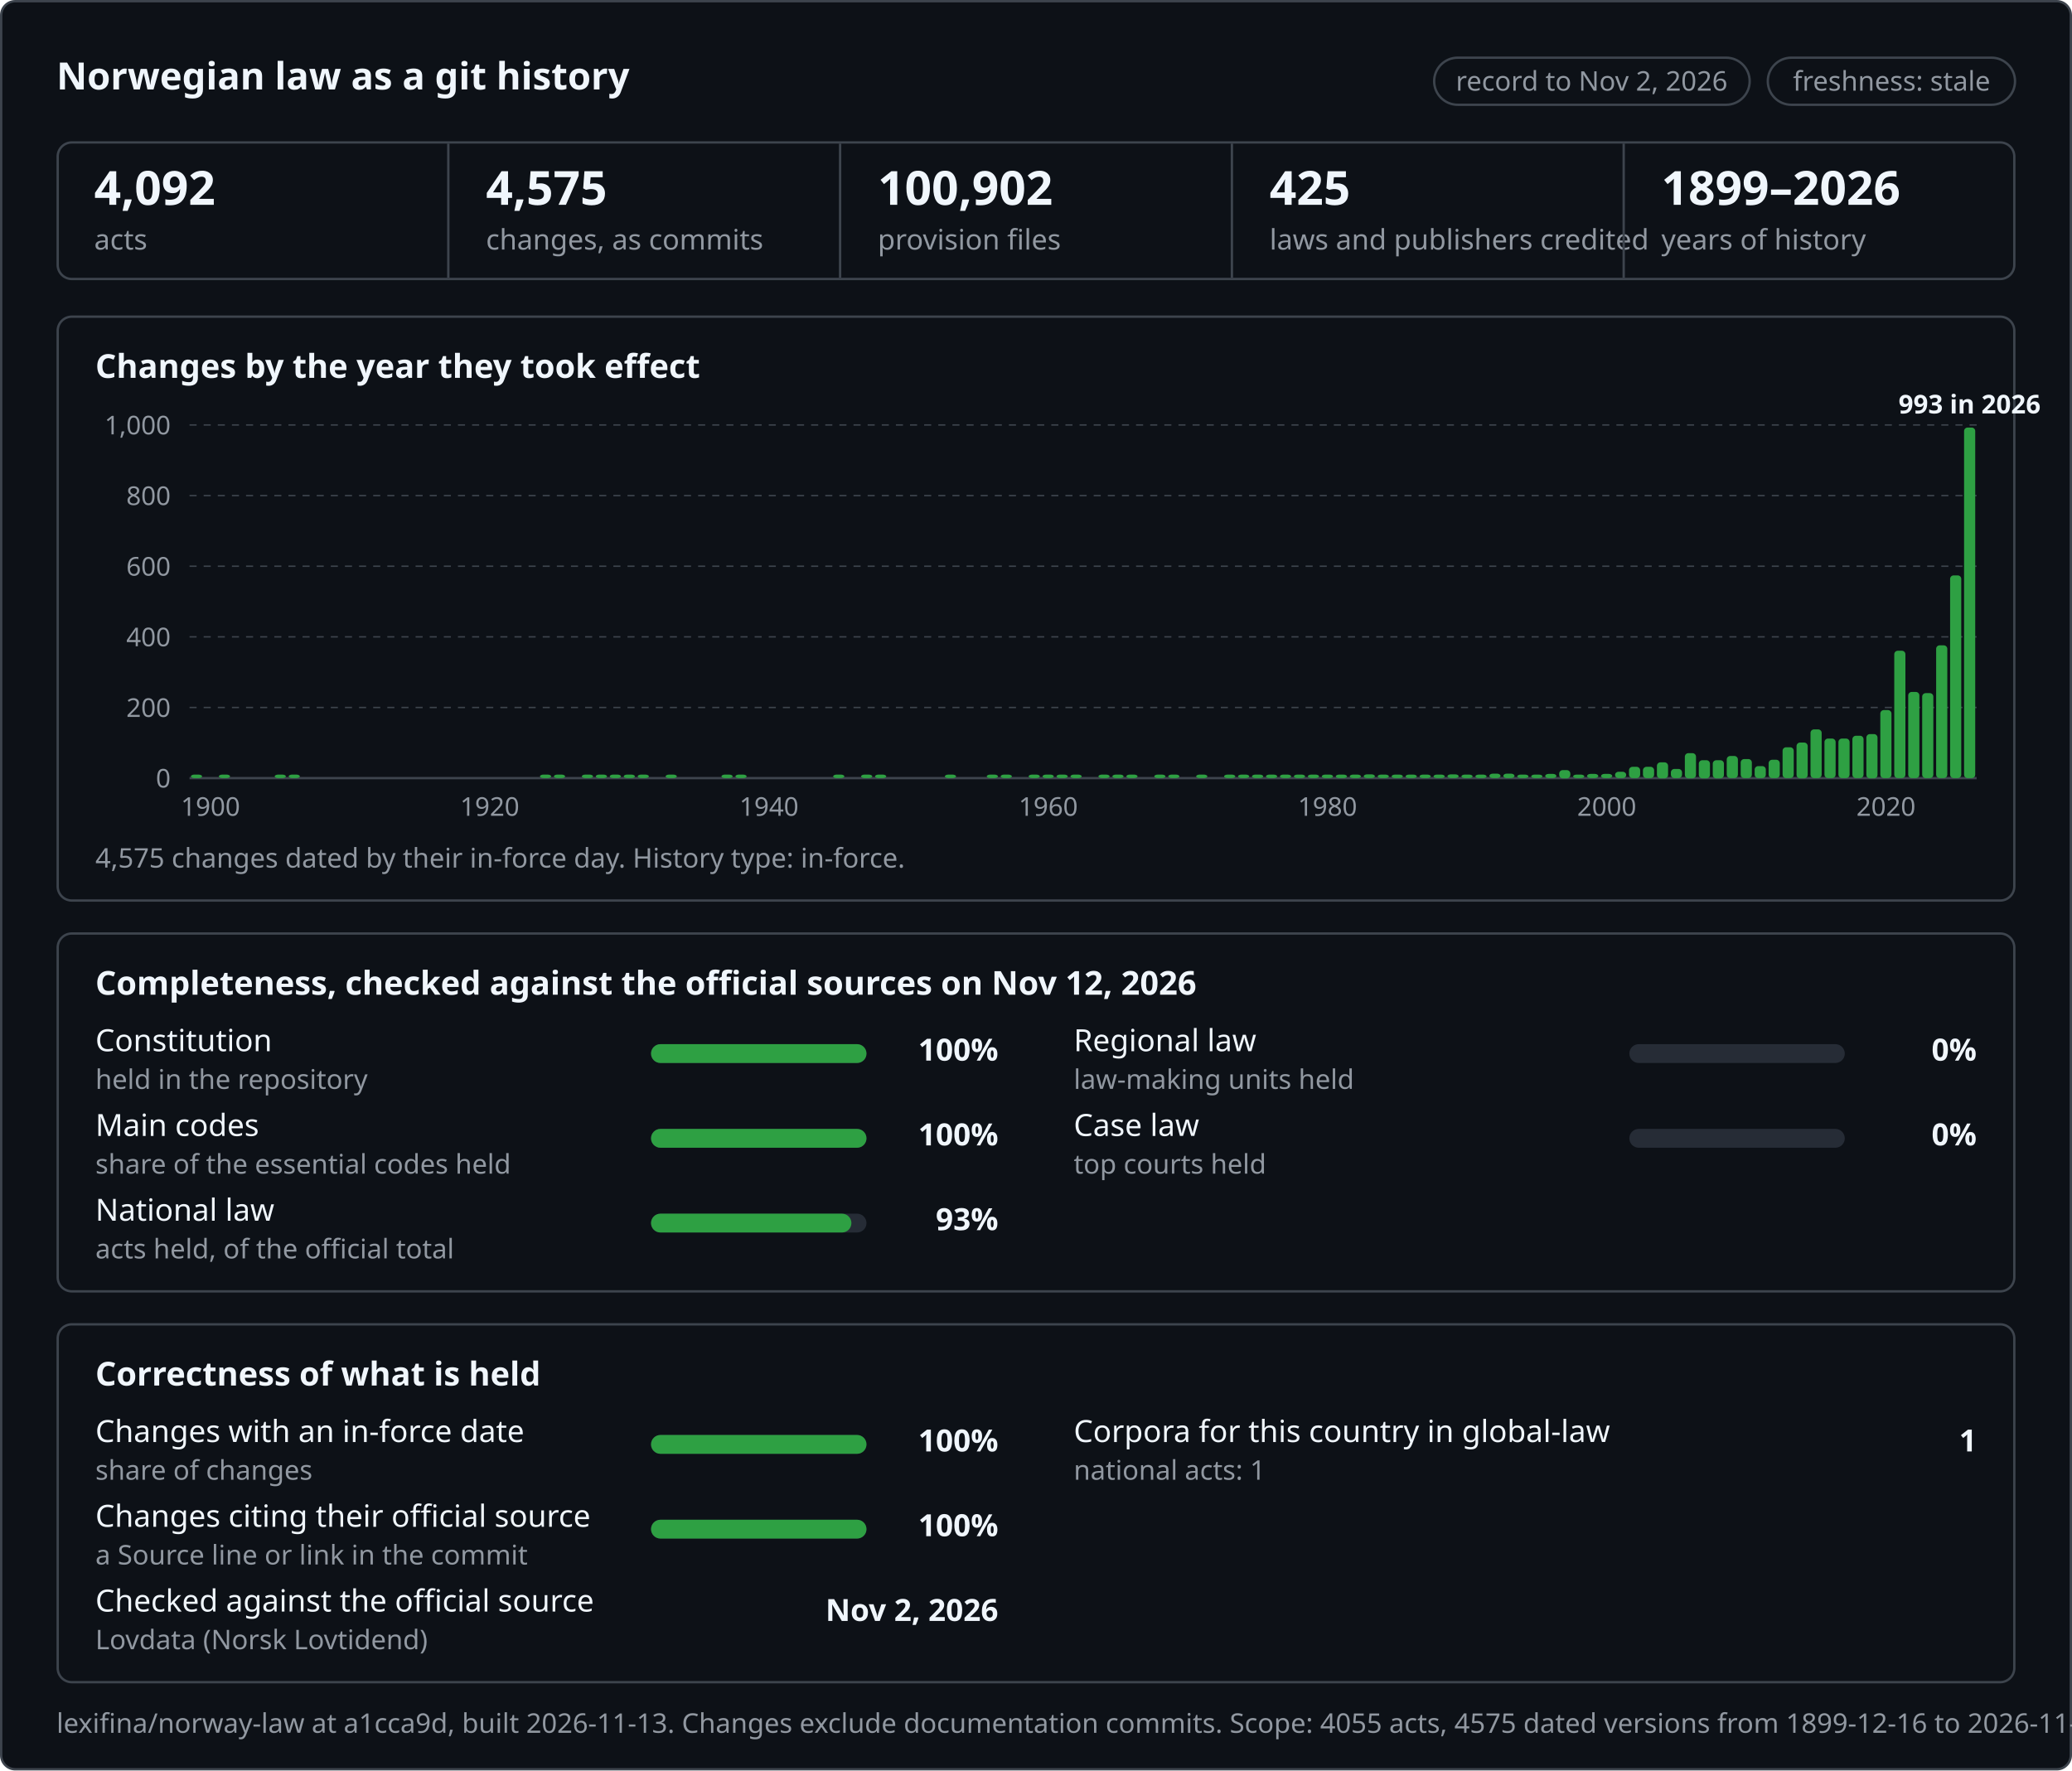
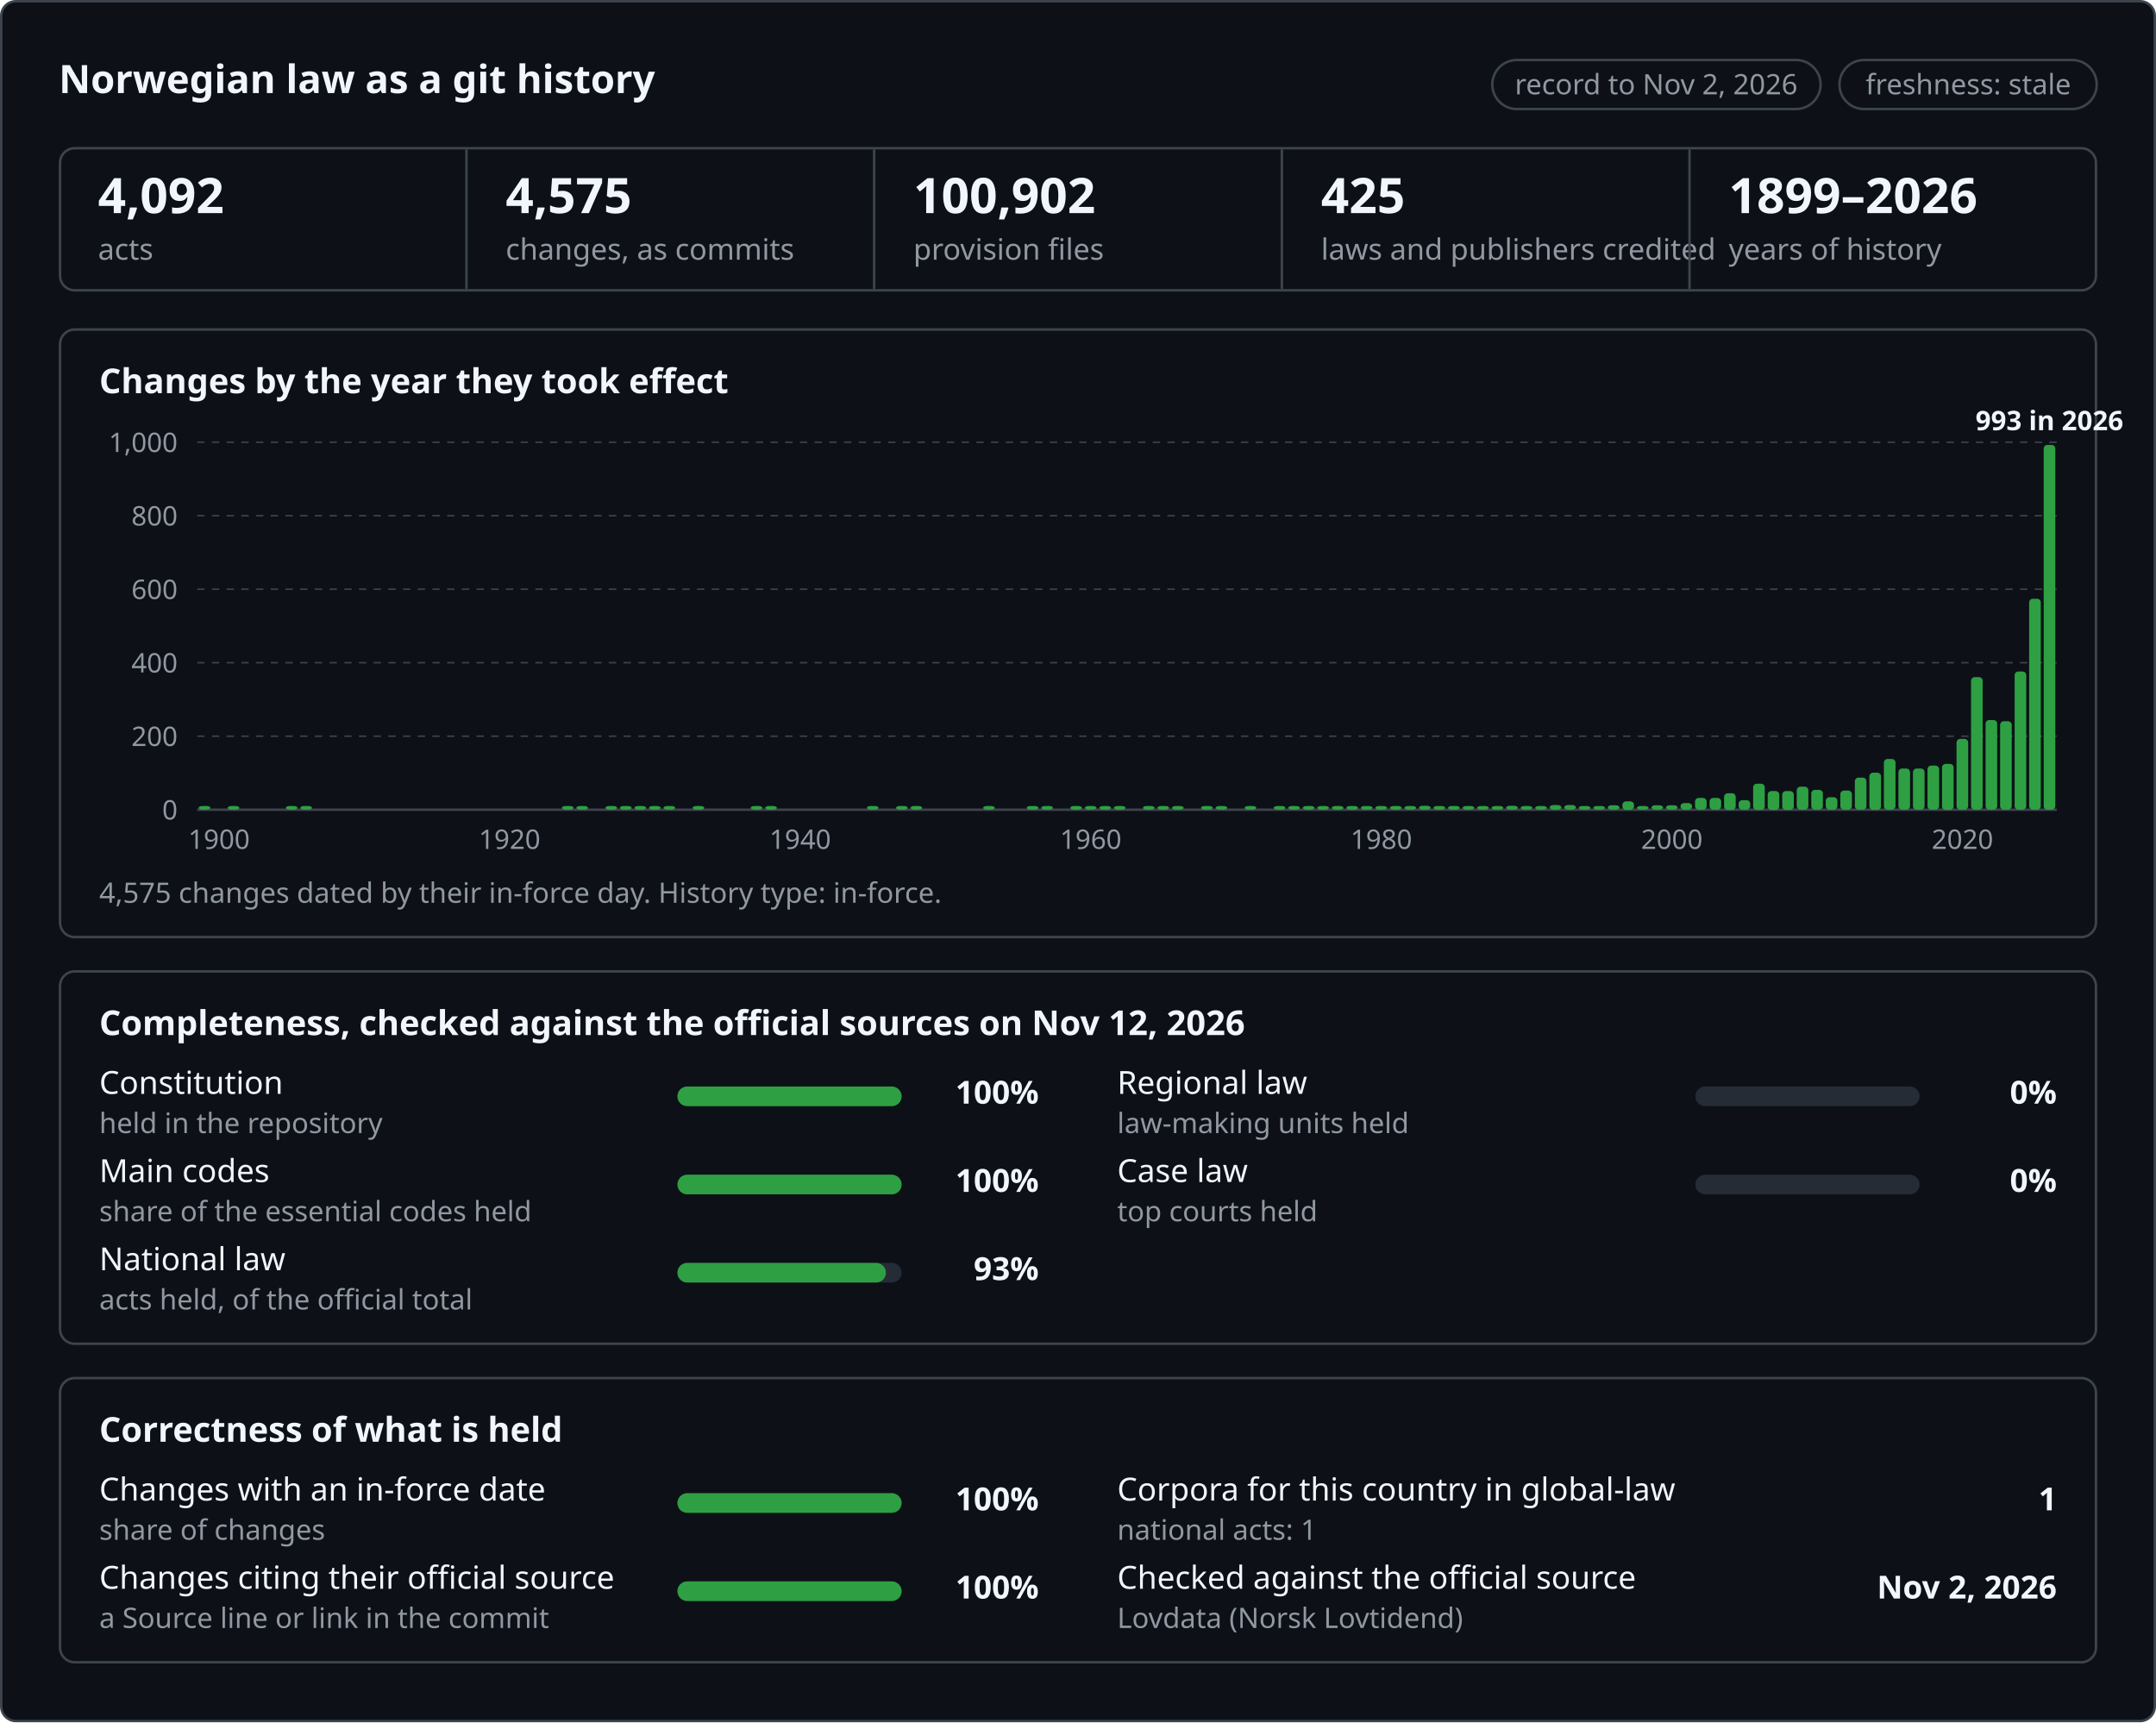
- <svg xmlns="http://www.w3.org/2000/svg" width="880" height="752" viewBox="0 0 880 752" font-family="-apple-system,BlinkMacSystemFont,Segoe UI,Noto Sans,Helvetica,Arial,sans-serif">
-   <rect x="0.5" y="0.5" width="879" height="751" rx="6" fill="#0d1117" stroke="#3d444d" />
+ <svg xmlns="http://www.w3.org/2000/svg" width="880" height="703" viewBox="0 0 880 703" font-family="-apple-system,BlinkMacSystemFont,Segoe UI,Noto Sans,Helvetica,Arial,sans-serif">
+   <rect x="0.5" y="0.5" width="879" height="702" rx="6" fill="#0d1117" stroke="#3d444d" />
  <text x="24" y="38" font-size="16" font-weight="600" fill="#f0f6fc">Norwegian law as a git history</text>
  <rect x="609.1" y="24.5" width="134" height="20" rx="10" fill="none" stroke="#3d444d" />
  <text x="676.0" y="38.5" font-size="11.5" font-weight="500" text-anchor="middle" fill="#9198a1">record to Nov 2, 2026</text>
  <rect x="750.8" y="24.5" width="105" height="20" rx="10" fill="none" stroke="#3d444d" />
  <text x="803.4" y="38.5" font-size="11.5" font-weight="500" text-anchor="middle" fill="#9198a1">freshness: stale</text>
  <rect x="24.5" y="60.5" width="831" height="58" rx="6" fill="#0d1117" stroke="#3d444d" />
  <text x="40.0" y="87" font-size="20" font-weight="600" fill="#f0f6fc">4,092</text>
  <text x="40.0" y="106" font-size="12" fill="#9198a1">acts</text>
  <line x1="190.4" y1="61" x2="190.4" y2="118" stroke="#3d444d" />
  <text x="206.4" y="87" font-size="20" font-weight="600" fill="#f0f6fc">4,575</text>
  <text x="206.4" y="106" font-size="12" fill="#9198a1">changes, as commits</text>
  <line x1="356.8" y1="61" x2="356.8" y2="118" stroke="#3d444d" />
  <text x="372.8" y="87" font-size="20" font-weight="600" fill="#f0f6fc">100,902</text>
  <text x="372.8" y="106" font-size="12" fill="#9198a1">provision files</text>
  <line x1="523.2" y1="61" x2="523.2" y2="118" stroke="#3d444d" />
  <text x="539.2" y="87" font-size="20" font-weight="600" fill="#f0f6fc">425</text>
  <text x="539.2" y="106" font-size="12" fill="#9198a1" textLength="142" lengthAdjust="spacingAndGlyphs">laws and publishers credited</text>
  <line x1="689.6" y1="61" x2="689.6" y2="118" stroke="#3d444d" />
  <text x="705.6" y="87" font-size="20" font-weight="600" fill="#f0f6fc">1899–2026</text>
  <text x="705.6" y="106" font-size="12" fill="#9198a1">years of history</text>
  <rect x="24.5" y="134.5" width="831" height="248" rx="6" fill="#0d1117" stroke="#3d444d" />
  <text x="40.5" y="160.5" font-size="14" font-weight="600" fill="#f0f6fc">Changes by the year they took effect</text>
  <line x1="80.5" y1="330.5" x2="839.5" y2="330.5" stroke="#3d444d" stroke-width="1" />
  <text x="72.5" y="334.5" font-size="11" text-anchor="end" fill="#9198a1">0</text>
  <line x1="80.5" y1="300.5" x2="839.5" y2="300.5" stroke="#3d444d" stroke-width="0.6" stroke-dasharray="3 3" />
  <text x="72.5" y="304.5" font-size="11" text-anchor="end" fill="#9198a1">200</text>
  <line x1="80.5" y1="270.5" x2="839.5" y2="270.5" stroke="#3d444d" stroke-width="0.6" stroke-dasharray="3 3" />
  <text x="72.5" y="274.5" font-size="11" text-anchor="end" fill="#9198a1">400</text>
  <line x1="80.5" y1="240.5" x2="839.5" y2="240.5" stroke="#3d444d" stroke-width="0.6" stroke-dasharray="3 3" />
  <text x="72.5" y="244.5" font-size="11" text-anchor="end" fill="#9198a1">600</text>
  <line x1="80.5" y1="210.5" x2="839.5" y2="210.5" stroke="#3d444d" stroke-width="0.6" stroke-dasharray="3 3" />
  <text x="72.5" y="214.5" font-size="11" text-anchor="end" fill="#9198a1">800</text>
  <line x1="80.5" y1="180.5" x2="839.5" y2="180.5" stroke="#3d444d" stroke-width="0.6" stroke-dasharray="3 3" />
  <text x="72.5" y="184.5" font-size="11" text-anchor="end" fill="#9198a1">1,000</text>
  <rect x="81.09" y="329.0" width="4.74" height="1.5" rx="1.5" fill="#2ea043" />
  <text x="89.4" y="346.5" font-size="11" text-anchor="middle" fill="#9198a1">1900</text>
  <rect x="92.95" y="329.0" width="4.74" height="1.5" rx="1.5" fill="#2ea043" />
  <rect x="116.67" y="329.0" width="4.74" height="1.5" rx="1.5" fill="#2ea043" />
  <rect x="122.60" y="329.0" width="4.74" height="1.5" rx="1.5" fill="#2ea043" />
  <text x="208.0" y="346.5" font-size="11" text-anchor="middle" fill="#9198a1">1920</text>
  <rect x="229.34" y="329.0" width="4.74" height="1.5" rx="1.5" fill="#2ea043" />
  <rect x="235.26" y="329.0" width="4.74" height="1.5" rx="1.5" fill="#2ea043" />
  <rect x="247.12" y="329.0" width="4.74" height="1.5" rx="1.5" fill="#2ea043" />
  <rect x="253.05" y="329.0" width="4.74" height="1.5" rx="1.5" fill="#2ea043" />
  <rect x="258.98" y="329.0" width="4.74" height="1.5" rx="1.5" fill="#2ea043" />
  <rect x="264.91" y="329.0" width="4.74" height="1.5" rx="1.5" fill="#2ea043" />
  <rect x="270.84" y="329.0" width="4.74" height="1.5" rx="1.5" fill="#2ea043" />
  <rect x="282.70" y="329.0" width="4.74" height="1.5" rx="1.5" fill="#2ea043" />
  <rect x="306.42" y="329.0" width="4.74" height="1.5" rx="1.5" fill="#2ea043" />
  <rect x="312.35" y="329.0" width="4.74" height="1.5" rx="1.5" fill="#2ea043" />
  <text x="326.6" y="346.5" font-size="11" text-anchor="middle" fill="#9198a1">1940</text>
  <rect x="353.86" y="329.0" width="4.74" height="1.5" rx="1.5" fill="#2ea043" />
  <rect x="365.72" y="329.0" width="4.74" height="1.5" rx="1.5" fill="#2ea043" />
  <rect x="371.65" y="329.0" width="4.74" height="1.5" rx="1.5" fill="#2ea043" />
  <rect x="401.30" y="329.0" width="4.74" height="1.5" rx="1.5" fill="#2ea043" />
  <rect x="419.09" y="329.0" width="4.74" height="1.5" rx="1.5" fill="#2ea043" />
  <rect x="425.01" y="329.0" width="4.74" height="1.5" rx="1.5" fill="#2ea043" />
  <rect x="436.87" y="329.0" width="4.74" height="1.5" rx="1.5" fill="#2ea043" />
  <rect x="442.80" y="329.0" width="4.74" height="1.5" rx="1.5" fill="#2ea043" />
  <text x="445.2" y="346.5" font-size="11" text-anchor="middle" fill="#9198a1">1960</text>
  <rect x="448.73" y="329.0" width="4.74" height="1.5" rx="1.5" fill="#2ea043" />
  <rect x="454.66" y="329.0" width="4.74" height="1.5" rx="1.5" fill="#2ea043" />
  <rect x="466.52" y="329.0" width="4.74" height="1.5" rx="1.5" fill="#2ea043" />
  <rect x="472.45" y="329.0" width="4.74" height="1.5" rx="1.5" fill="#2ea043" />
  <rect x="478.38" y="329.0" width="4.74" height="1.5" rx="1.5" fill="#2ea043" />
  <rect x="490.24" y="329.0" width="4.74" height="1.5" rx="1.5" fill="#2ea043" />
  <rect x="496.17" y="329.0" width="4.74" height="1.5" rx="1.5" fill="#2ea043" />
  <rect x="508.03" y="329.0" width="4.74" height="1.5" rx="1.5" fill="#2ea043" />
  <rect x="519.89" y="329.0" width="4.74" height="1.5" rx="1.5" fill="#2ea043" />
  <rect x="525.82" y="329.0" width="4.74" height="1.5" rx="1.5" fill="#2ea043" />
  <rect x="531.75" y="329.0" width="4.74" height="1.5" rx="1.5" fill="#2ea043" />
  <rect x="537.68" y="329.0" width="4.74" height="1.5" rx="1.5" fill="#2ea043" />
  <rect x="543.61" y="329.0" width="4.74" height="1.5" rx="1.5" fill="#2ea043" />
  <rect x="549.54" y="329.0" width="4.74" height="1.5" rx="1.5" fill="#2ea043" />
  <rect x="555.47" y="329.0" width="4.74" height="1.5" rx="1.5" fill="#2ea043" />
  <rect x="561.40" y="329.0" width="4.74" height="1.5" rx="1.5" fill="#2ea043" />
  <text x="563.8" y="346.5" font-size="11" text-anchor="middle" fill="#9198a1">1980</text>
  <rect x="567.33" y="329.0" width="4.74" height="1.5" rx="1.5" fill="#2ea043" />
  <rect x="573.26" y="329.0" width="4.74" height="1.5" rx="1.5" fill="#2ea043" />
  <rect x="579.19" y="328.9" width="4.74" height="1.6" rx="1.5" fill="#2ea043" />
  <rect x="585.12" y="329.0" width="4.74" height="1.5" rx="1.5" fill="#2ea043" />
  <rect x="591.05" y="329.0" width="4.74" height="1.5" rx="1.5" fill="#2ea043" />
  <rect x="596.98" y="329.0" width="4.74" height="1.5" rx="1.5" fill="#2ea043" />
  <rect x="602.91" y="329.0" width="4.74" height="1.5" rx="1.5" fill="#2ea043" />
  <rect x="608.84" y="329.0" width="4.74" height="1.5" rx="1.5" fill="#2ea043" />
  <rect x="614.76" y="328.9" width="4.74" height="1.6" rx="1.5" fill="#2ea043" />
  <rect x="620.69" y="329.0" width="4.74" height="1.5" rx="1.5" fill="#2ea043" />
  <rect x="626.62" y="329.0" width="4.74" height="1.5" rx="1.5" fill="#2ea043" />
  <rect x="632.55" y="328.6" width="4.74" height="1.9" rx="1.5" fill="#2ea043" />
  <rect x="638.48" y="328.6" width="4.74" height="1.9" rx="1.5" fill="#2ea043" />
  <rect x="644.41" y="329.0" width="4.74" height="1.5" rx="1.5" fill="#2ea043" />
  <rect x="650.34" y="329.0" width="4.74" height="1.5" rx="1.5" fill="#2ea043" />
  <rect x="656.27" y="328.7" width="4.74" height="1.8" rx="1.5" fill="#2ea043" />
  <rect x="662.20" y="327.1" width="4.74" height="3.5" rx="1.5" fill="#2ea043" />
  <rect x="668.13" y="329.0" width="4.74" height="1.5" rx="1.5" fill="#2ea043" />
  <rect x="674.06" y="328.7" width="4.74" height="1.8" rx="1.5" fill="#2ea043" />
  <rect x="679.99" y="328.7" width="4.74" height="1.8" rx="1.5" fill="#2ea043" />
  <text x="682.4" y="346.5" font-size="11" text-anchor="middle" fill="#9198a1">2000</text>
  <rect x="685.92" y="327.8" width="4.74" height="2.7" rx="1.5" fill="#2ea043" />
  <rect x="691.85" y="325.7" width="4.74" height="4.8" rx="1.5" fill="#2ea043" />
  <rect x="697.78" y="325.7" width="4.74" height="4.8" rx="1.5" fill="#2ea043" />
  <rect x="703.71" y="323.8" width="4.74" height="6.8" rx="1.5" fill="#2ea043" />
  <rect x="709.64" y="326.6" width="4.74" height="3.9" rx="1.5" fill="#2ea043" />
  <rect x="715.57" y="319.9" width="4.74" height="10.7" rx="1.5" fill="#2ea043" />
  <rect x="721.50" y="322.9" width="4.74" height="7.7" rx="1.5" fill="#2ea043" />
  <rect x="727.43" y="322.9" width="4.74" height="7.7" rx="1.5" fill="#2ea043" />
  <rect x="733.36" y="321.1" width="4.74" height="9.4" rx="1.5" fill="#2ea043" />
  <rect x="739.29" y="322.4" width="4.74" height="8.1" rx="1.5" fill="#2ea043" />
  <rect x="745.22" y="325.4" width="4.74" height="5.1" rx="1.5" fill="#2ea043" />
  <rect x="751.15" y="322.7" width="4.74" height="7.8" rx="1.5" fill="#2ea043" />
  <rect x="757.08" y="317.4" width="4.74" height="13.1" rx="1.5" fill="#2ea043" />
  <rect x="763.01" y="315.4" width="4.74" height="15.2" rx="1.5" fill="#2ea043" />
  <rect x="768.94" y="309.8" width="4.74" height="20.7" rx="1.5" fill="#2ea043" />
  <rect x="774.87" y="313.7" width="4.74" height="16.8" rx="1.5" fill="#2ea043" />
  <rect x="780.80" y="313.7" width="4.74" height="16.8" rx="1.5" fill="#2ea043" />
  <rect x="786.73" y="312.5" width="4.74" height="18.0" rx="1.5" fill="#2ea043" />
  <rect x="792.66" y="311.8" width="4.74" height="18.8" rx="1.5" fill="#2ea043" />
  <rect x="798.59" y="301.6" width="4.74" height="28.9" rx="1.5" fill="#2ea043" />
  <text x="801.0" y="346.5" font-size="11" text-anchor="middle" fill="#9198a1">2020</text>
  <rect x="804.51" y="276.4" width="4.74" height="54.1" rx="1.5" fill="#2ea043" />
  <rect x="810.44" y="293.9" width="4.74" height="36.6" rx="1.5" fill="#2ea043" />
  <rect x="816.37" y="294.4" width="4.74" height="36.1" rx="1.5" fill="#2ea043" />
  <rect x="822.30" y="274.1" width="4.74" height="56.4" rx="1.5" fill="#2ea043" />
  <rect x="828.23" y="244.4" width="4.74" height="86.1" rx="1.5" fill="#2ea043" />
  <rect x="834.16" y="181.6" width="4.74" height="148.9" rx="1.5" fill="#2ea043" />
  <text x="836.5" y="175.6" font-size="11" font-weight="600" text-anchor="middle" fill="#f0f6fc">993 in 2026</text>
  <text x="40.5" y="368.5" font-size="11.5" fill="#9198a1">4,575 changes dated by their in-force day. History type: in-force.</text>
  <rect x="24.5" y="396.5" width="831" height="152" rx="6" fill="#0d1117" stroke="#3d444d" />
  <text x="40.5" y="422.5" font-size="14" font-weight="600" fill="#f0f6fc">Completeness, checked against the official sources on Nov 12, 2026</text>
  <text x="40.5" y="446.5" font-size="13" fill="#f0f6fc">Constitution</text>
  <text x="40.5" y="462.5" font-size="11.5" fill="#9198a1">held in the repository</text>
  <g>
    <rect x="276.5" y="443.5" width="91.5" height="8" rx="4" fill="#262c36" />
    <rect x="276.5" y="443.5" width="91.5" height="8" rx="4" fill="#2ea043" />
  </g>
  <text x="424.0" y="450.5" font-size="13" font-weight="600" text-anchor="end" fill="#f0f6fc">100%</text>
  <text x="40.5" y="482.5" font-size="13" fill="#f0f6fc">Main codes</text>
  <text x="40.5" y="498.5" font-size="11.5" fill="#9198a1">share of the essential codes held</text>
  <g>
    <rect x="276.5" y="479.5" width="91.5" height="8" rx="4" fill="#262c36" />
    <rect x="276.5" y="479.5" width="91.5" height="8" rx="4" fill="#2ea043" />
  </g>
  <text x="424.0" y="486.5" font-size="13" font-weight="600" text-anchor="end" fill="#f0f6fc">100%</text>
  <text x="40.5" y="518.5" font-size="13" fill="#f0f6fc">National law</text>
  <text x="40.5" y="534.5" font-size="11.5" fill="#9198a1">acts held, of the official total</text>
  <g>
    <rect x="276.5" y="515.5" width="91.5" height="8" rx="4" fill="#262c36" />
    <rect x="276.5" y="515.5" width="85.1" height="8" rx="4" fill="#2ea043" />
  </g>
  <text x="424.0" y="522.5" font-size="13" font-weight="600" text-anchor="end" fill="#f0f6fc">93%</text>
  <text x="456.0" y="446.5" font-size="13" fill="#f0f6fc">Regional law</text>
  <text x="456.0" y="462.5" font-size="11.5" fill="#9198a1">law-making units held</text>
  <g>
    <rect x="692.0" y="443.5" width="91.5" height="8" rx="4" fill="#262c36" />
  </g>
  <text x="839.5" y="450.5" font-size="13" font-weight="600" text-anchor="end" fill="#f0f6fc">0%</text>
  <text x="456.0" y="482.5" font-size="13" fill="#f0f6fc">Case law</text>
  <text x="456.0" y="498.5" font-size="11.5" fill="#9198a1">top courts held</text>
  <g>
    <rect x="692.0" y="479.5" width="91.5" height="8" rx="4" fill="#262c36" />
  </g>
  <text x="839.5" y="486.5" font-size="13" font-weight="600" text-anchor="end" fill="#f0f6fc">0%</text>
-   <rect x="24.5" y="562.5" width="831" height="152" rx="6" fill="#0d1117" stroke="#3d444d" />
+   <rect x="24.5" y="562.5" width="831" height="116" rx="6" fill="#0d1117" stroke="#3d444d" />
  <text x="40.5" y="588.5" font-size="14" font-weight="600" fill="#f0f6fc">Correctness of what is held</text>
  <text x="40.5" y="612.5" font-size="13" fill="#f0f6fc">Changes with an in-force date</text>
  <text x="40.5" y="628.5" font-size="11.5" fill="#9198a1">share of changes</text>
  <g>
    <rect x="276.5" y="609.5" width="91.5" height="8" rx="4" fill="#262c36" />
    <rect x="276.5" y="609.5" width="91.5" height="8" rx="4" fill="#2ea043" />
  </g>
  <text x="424.0" y="616.5" font-size="13" font-weight="600" text-anchor="end" fill="#f0f6fc">100%</text>
  <text x="40.5" y="648.5" font-size="13" fill="#f0f6fc">Changes citing their official source</text>
  <text x="40.5" y="664.5" font-size="11.5" fill="#9198a1">a Source line or link in the commit</text>
  <g>
    <rect x="276.5" y="645.5" width="91.5" height="8" rx="4" fill="#262c36" />
    <rect x="276.5" y="645.5" width="91.5" height="8" rx="4" fill="#2ea043" />
  </g>
  <text x="424.0" y="652.5" font-size="13" font-weight="600" text-anchor="end" fill="#f0f6fc">100%</text>
-   <text x="40.5" y="684.5" font-size="13" fill="#f0f6fc">Checked against the official source</text>
-   <text x="40.5" y="700.5" font-size="11.5" fill="#9198a1">Lovdata (Norsk Lovtidend)</text>
-   <text x="424.0" y="688.5" font-size="13" font-weight="600" text-anchor="end" fill="#f0f6fc">Nov 2, 2026</text>
  <text x="456.0" y="612.5" font-size="13" fill="#f0f6fc">Corpora for this country in global-law</text>
  <text x="456.0" y="628.5" font-size="11.5" fill="#9198a1">national acts: 1</text>
  <text x="839.5" y="616.5" font-size="13" font-weight="600" text-anchor="end" fill="#f0f6fc">1</text>
-   <text x="24" y="736" font-size="11.5" fill="#9198a1">lexifina/norway-law at a1cca9d, built 2026-11-13. Changes exclude documentation commits. Scope: 4055 acts, 4575 dated versions from 1899-12-16 to 2026-11-02</text>
+   <text x="456.0" y="648.5" font-size="13" fill="#f0f6fc">Checked against the official source</text>
+   <text x="456.0" y="664.5" font-size="11.5" fill="#9198a1">Lovdata (Norsk Lovtidend)</text>
+   <text x="839.5" y="652.5" font-size="13" font-weight="600" text-anchor="end" fill="#f0f6fc">Nov 2, 2026</text>
</svg>
